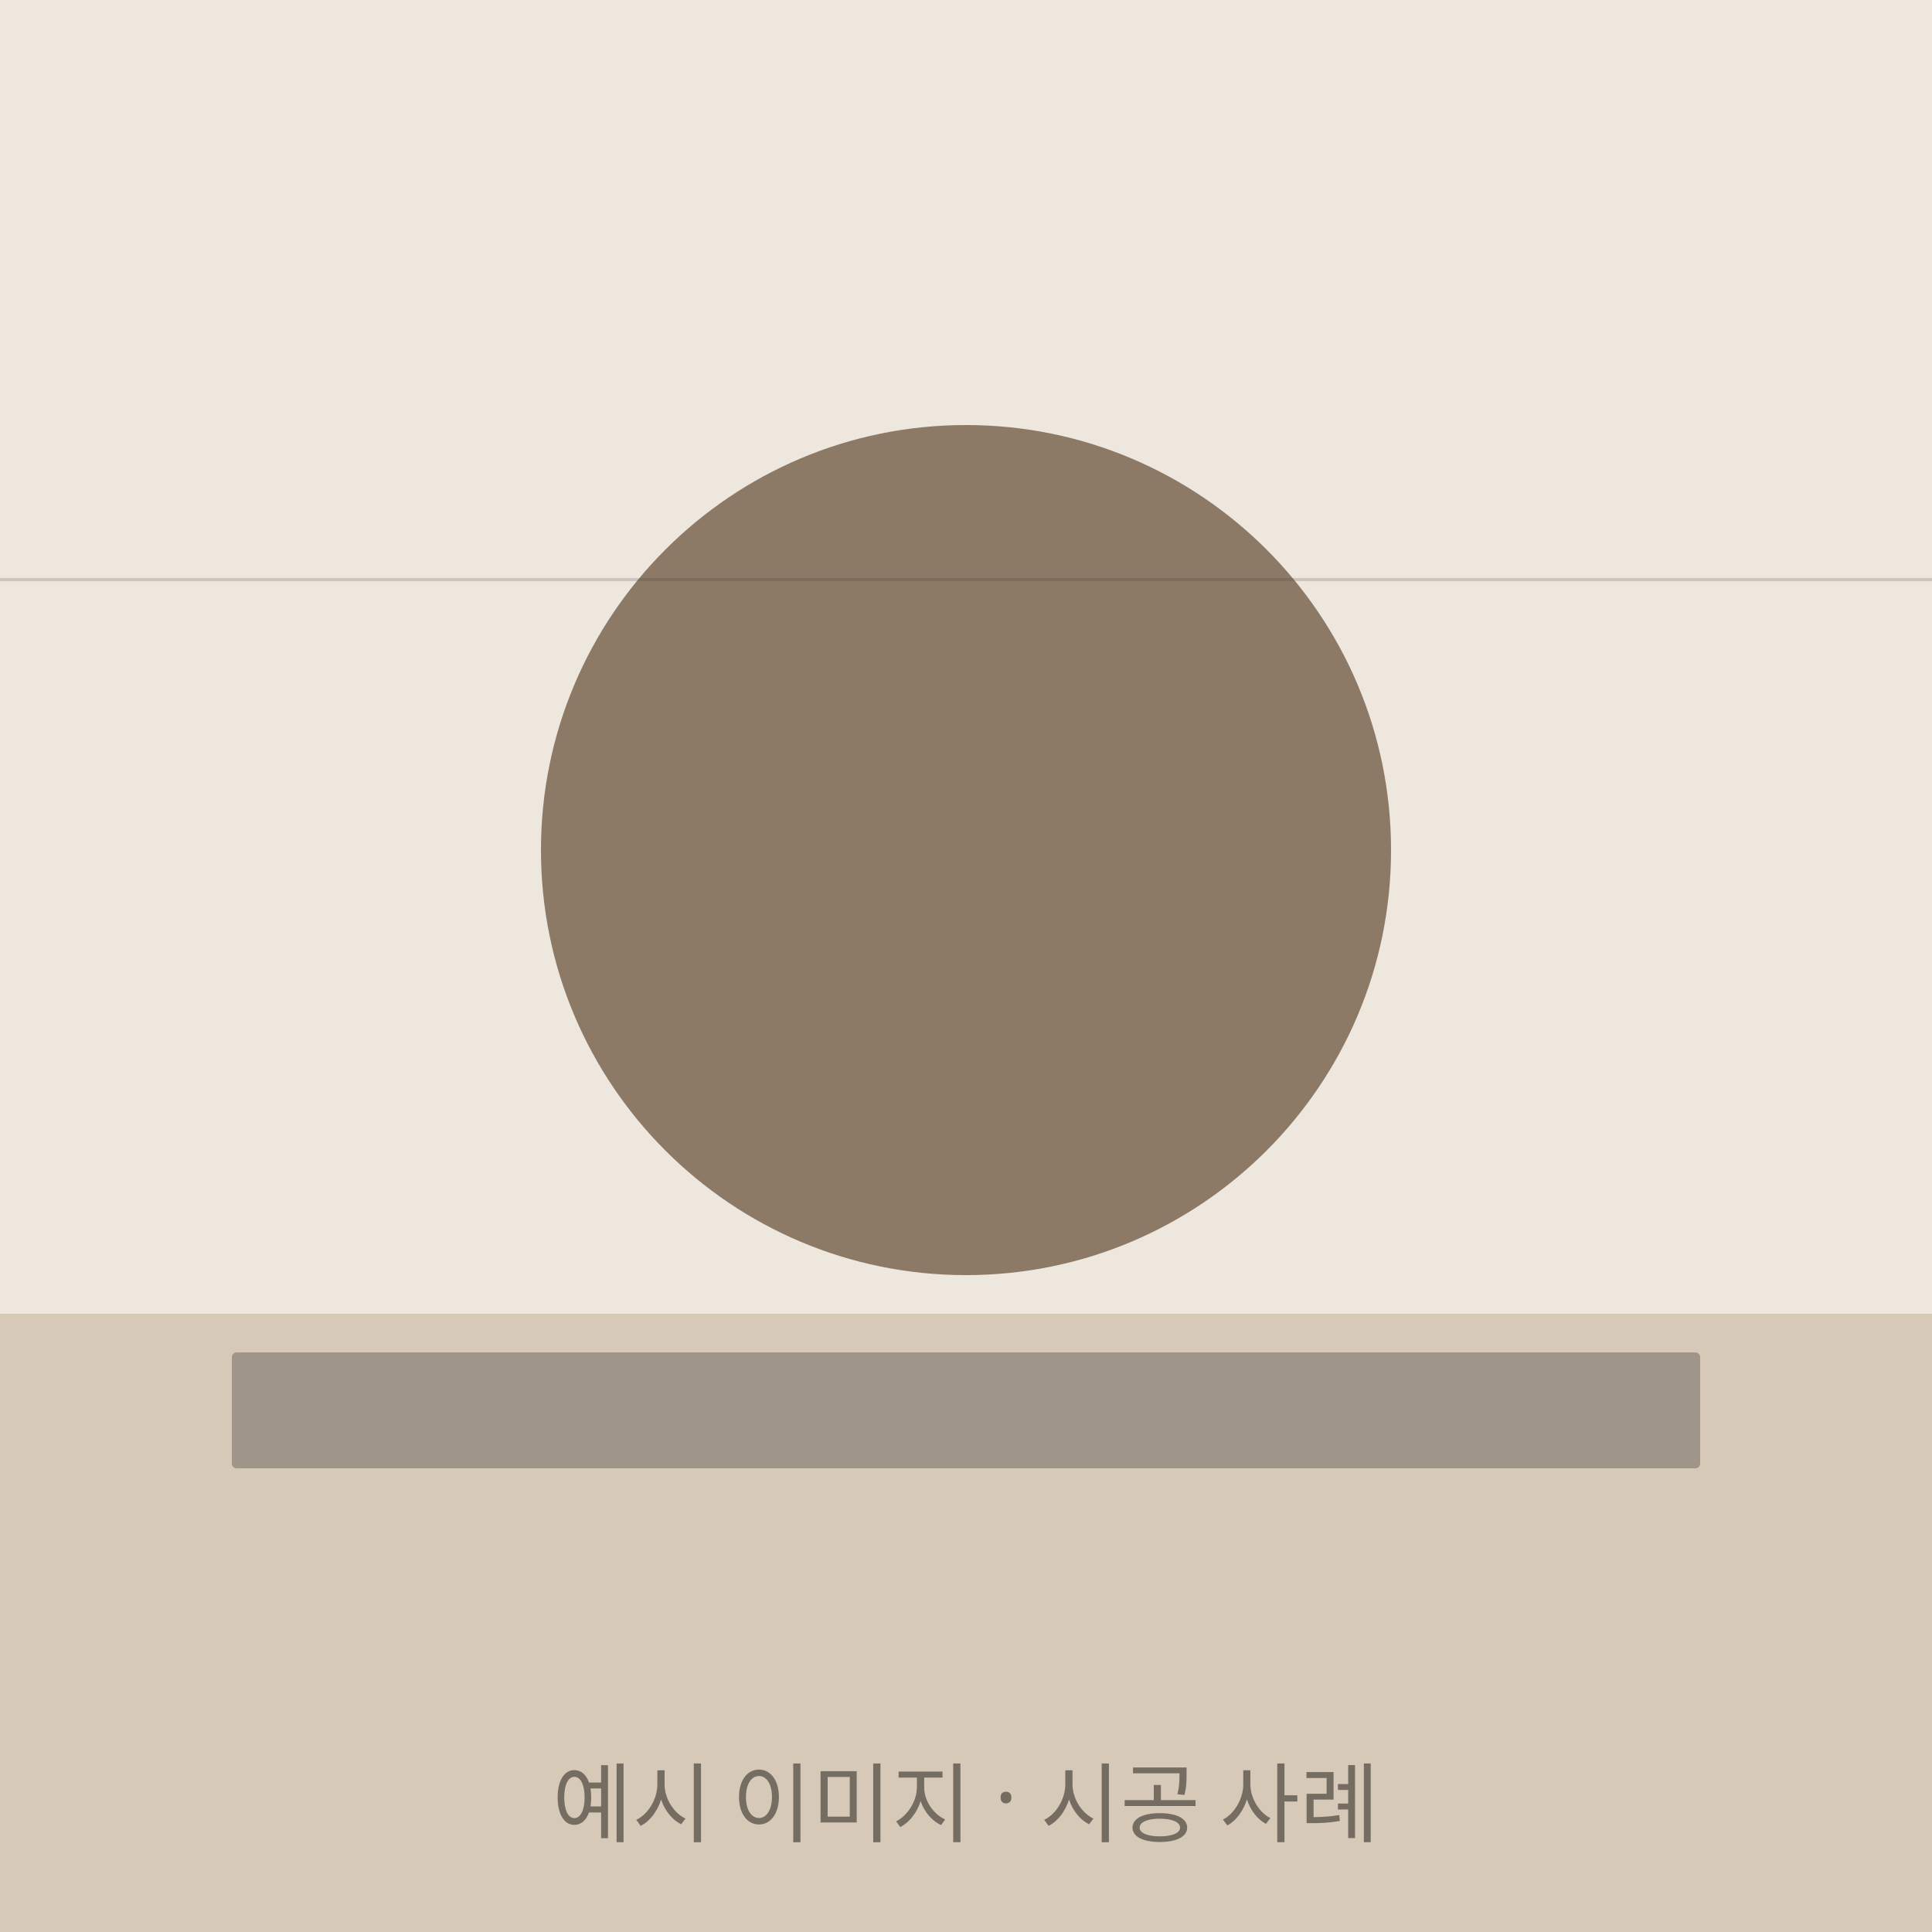
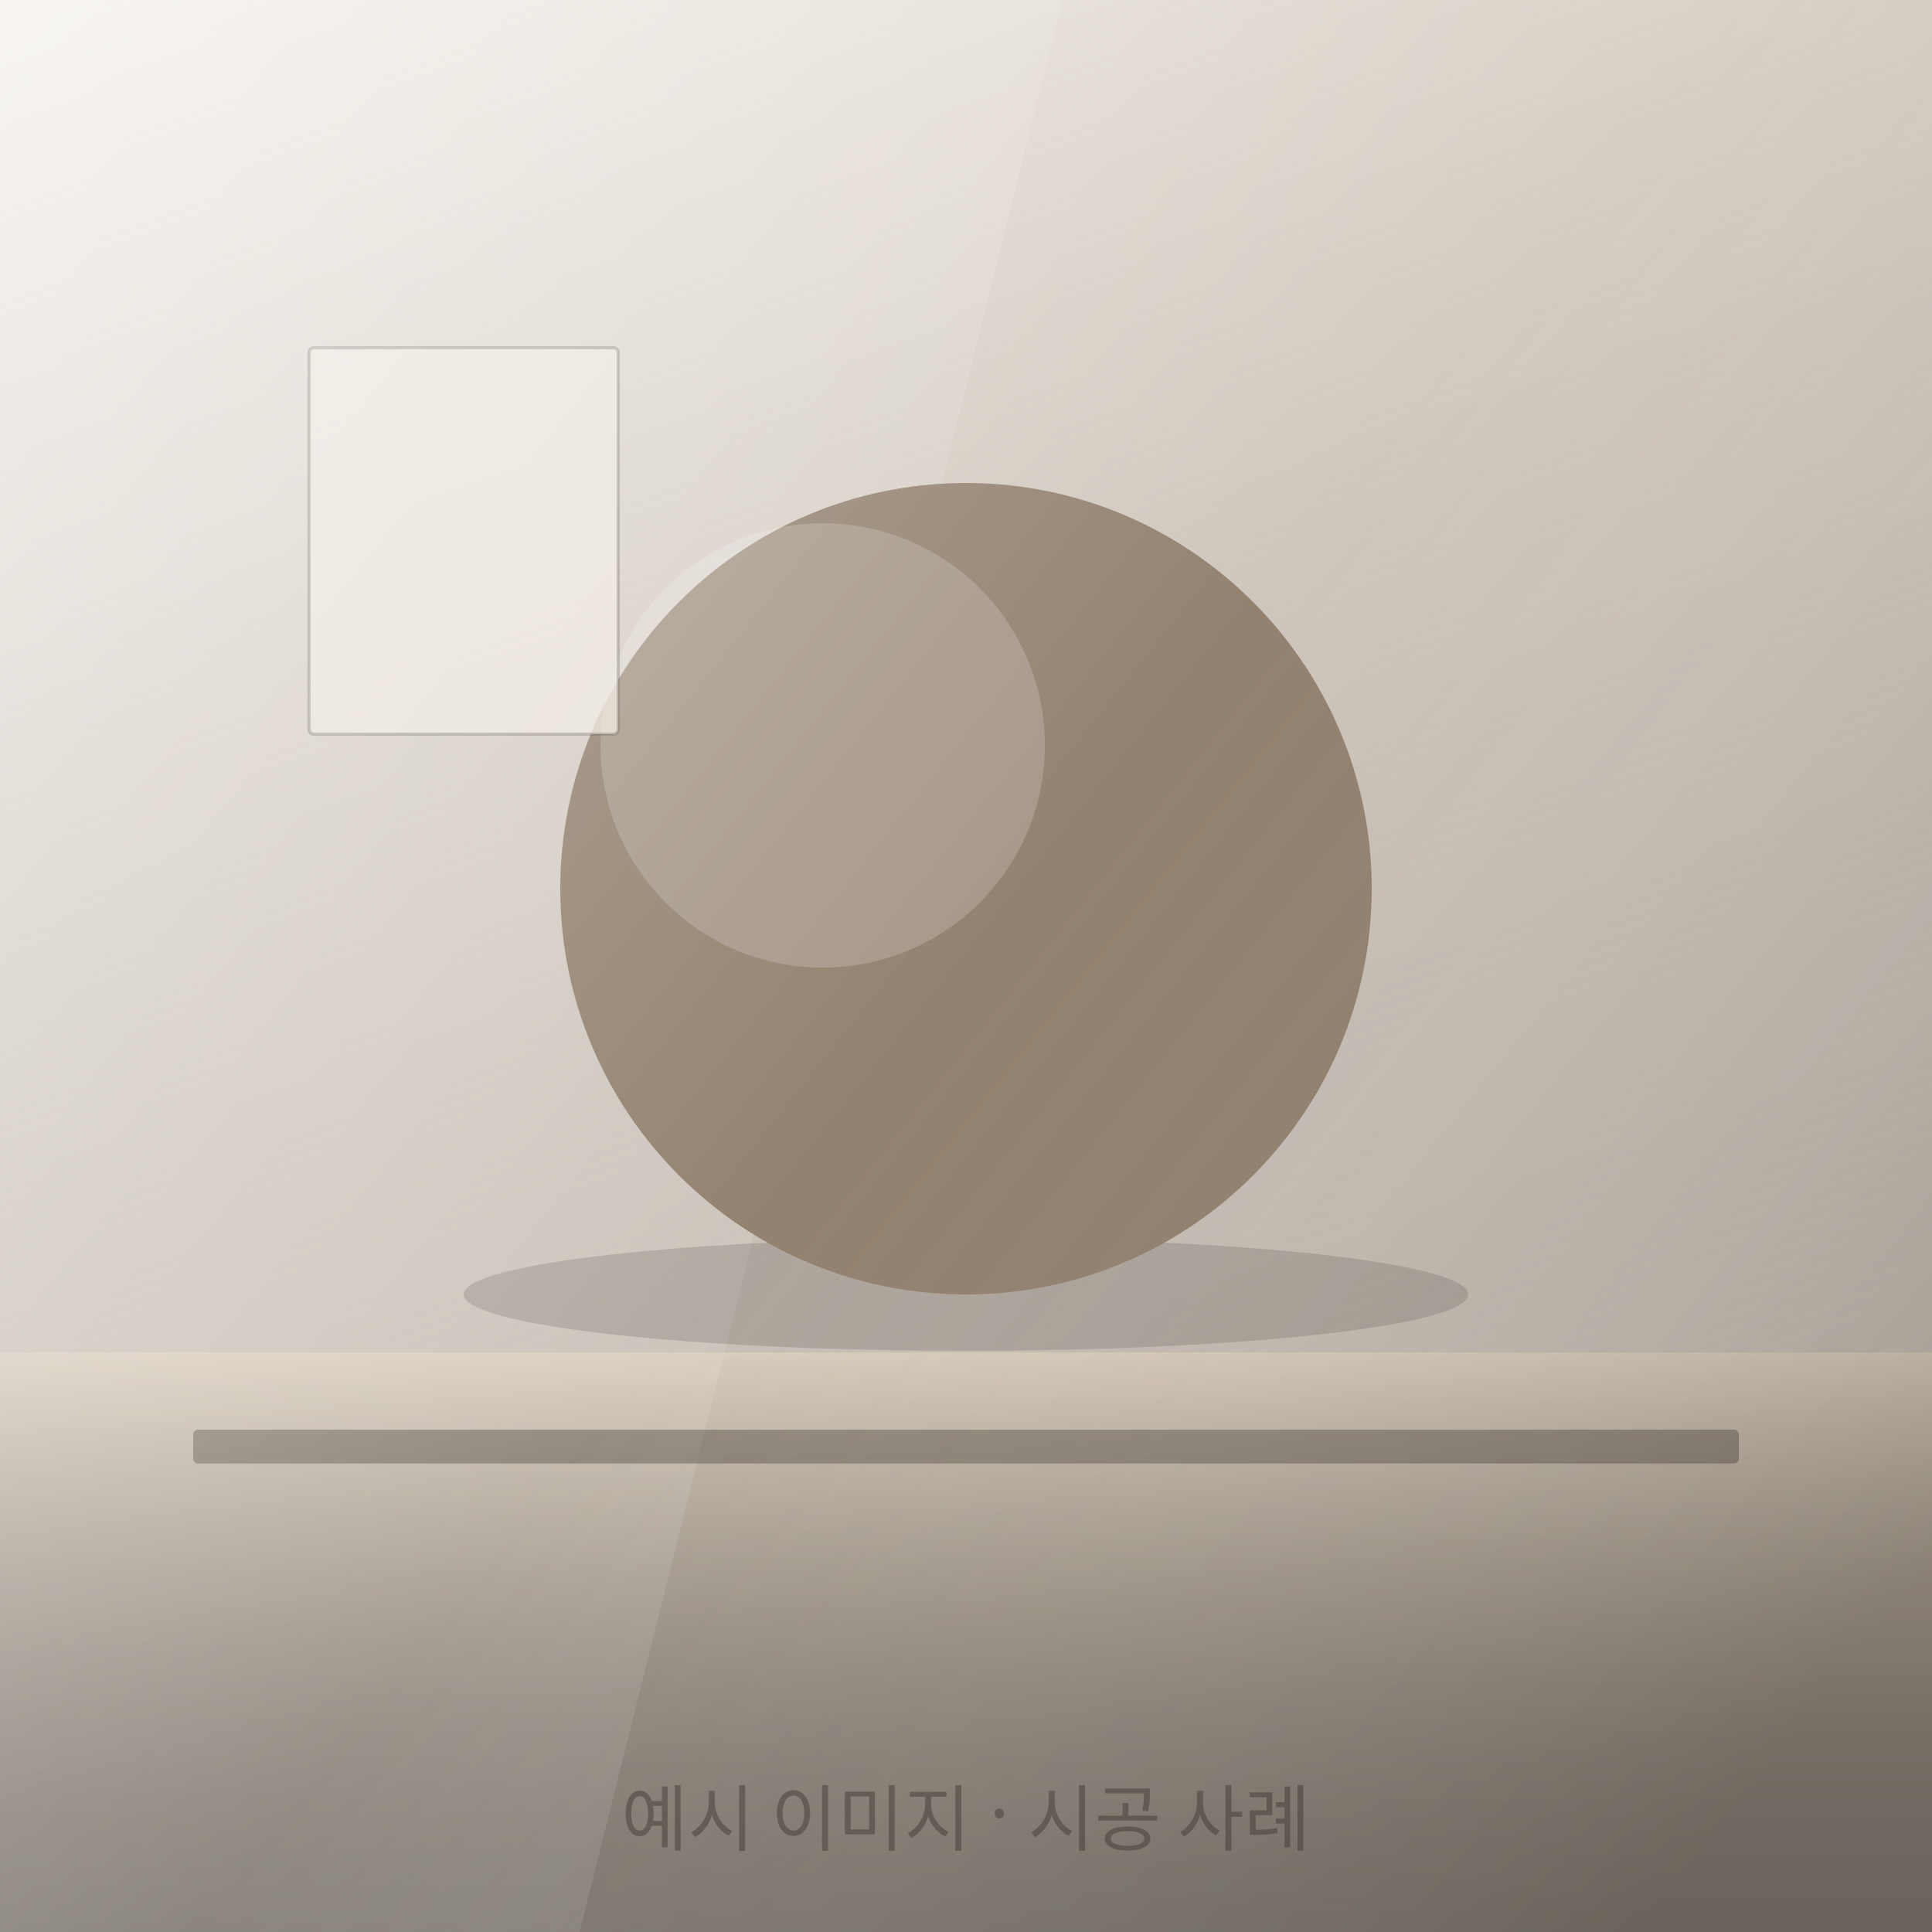
<svg xmlns="http://www.w3.org/2000/svg" viewBox="0 0 1200 1200" width="1200" height="1200" role="img" aria-label="예시 이미지 · 시공 사례">
-   <rect width="1200" height="1200" fill="#EDE7DE" />
-   <rect y="816" width="1200" height="384" fill="#D6C9B8" />
-   <circle cx="600" cy="528" r="264" fill="#8C7A66" />
-   <rect x="144" y="840" width="912" height="72" rx="3" fill="#3A342D" opacity=".35" />
-   <line x1="0" y1="360" x2="1200" y2="360" stroke="#3A342D" stroke-width="2" opacity=".18" />
-   <text x="600" y="1140" text-anchor="middle" font-family="sans-serif" font-size="54" fill="#3A342D" opacity=".62">예시 이미지 · 시공 사례</text>
+   <defs>
+     <linearGradient id="wall12" x1="0" y1="0" x2="0.35" y2="1">
+       <stop offset="0" stop-color="#EDE7DE" />
+       <stop offset="1" stop-color="#8C7A66" stop-opacity=".45" />
+     </linearGradient>
+     <linearGradient id="floor12" x1="0" y1="0" x2="0" y2="1">
+       <stop offset="0" stop-color="#D6C9B8" />
+       <stop offset="1" stop-color="#3A342D" stop-opacity=".55" />
+     </linearGradient>
+     <linearGradient id="light12" x1="0" y1="0" x2="1" y2="0.8">
+       <stop offset="0" stop-color="#ffffff" stop-opacity=".55" />
+       <stop offset=".55" stop-color="#ffffff" stop-opacity=".06" />
+       <stop offset="1" stop-color="#3A342D" stop-opacity=".22" />
+     </linearGradient>
+     <linearGradient id="glass12" x1="0" y1="0" x2="0.6" y2="1">
+       <stop offset="0" stop-color="#ffffff" stop-opacity=".92" />
+       <stop offset="1" stop-color="#EDE7DE" stop-opacity=".6" />
+     </linearGradient>
+     <radialGradient id="lamp12" cx=".5" cy=".5" r=".5">
+       <stop offset="0" stop-color="#ffe9c4" stop-opacity=".95" />
+       <stop offset="1" stop-color="#ffe9c4" stop-opacity="0" />
+     </radialGradient>
+   </defs>
+   <rect width="1200" height="1200" fill="url(#wall12)" />
+   <rect y="840" width="1200" height="360" fill="url(#floor12)" />
+   <polygon points="0,0 660,0 360,1200 0,1200" fill="#fff" opacity=".10" />
+   <ellipse cx="600" cy="804" rx="312" ry="35" fill="#3A342D" opacity=".20" />
+   <circle cx="600" cy="552" r="252" fill="#8C7A66" />
+   <circle cx="511" cy="463" r="138" fill="#fff" opacity=".18" />
+   <rect x="120" y="888" width="960" height="21" rx="3" fill="#3A342D" opacity=".40" />
+   <rect x="192" y="216" width="192" height="240" rx="3" fill="#EDE7DE" opacity=".75" />
+   <rect x="192" y="216" width="192" height="240" rx="3" fill="none" stroke="#3A342D" stroke-opacity=".30" stroke-width="2" />
+   <rect width="1200" height="1200" fill="url(#light12)" />
+   <text x="600" y="1146" text-anchor="middle" font-family="sans-serif" font-size="45" fill="#3A342D" opacity=".45">예시 이미지 · 시공 사례</text>
</svg>
